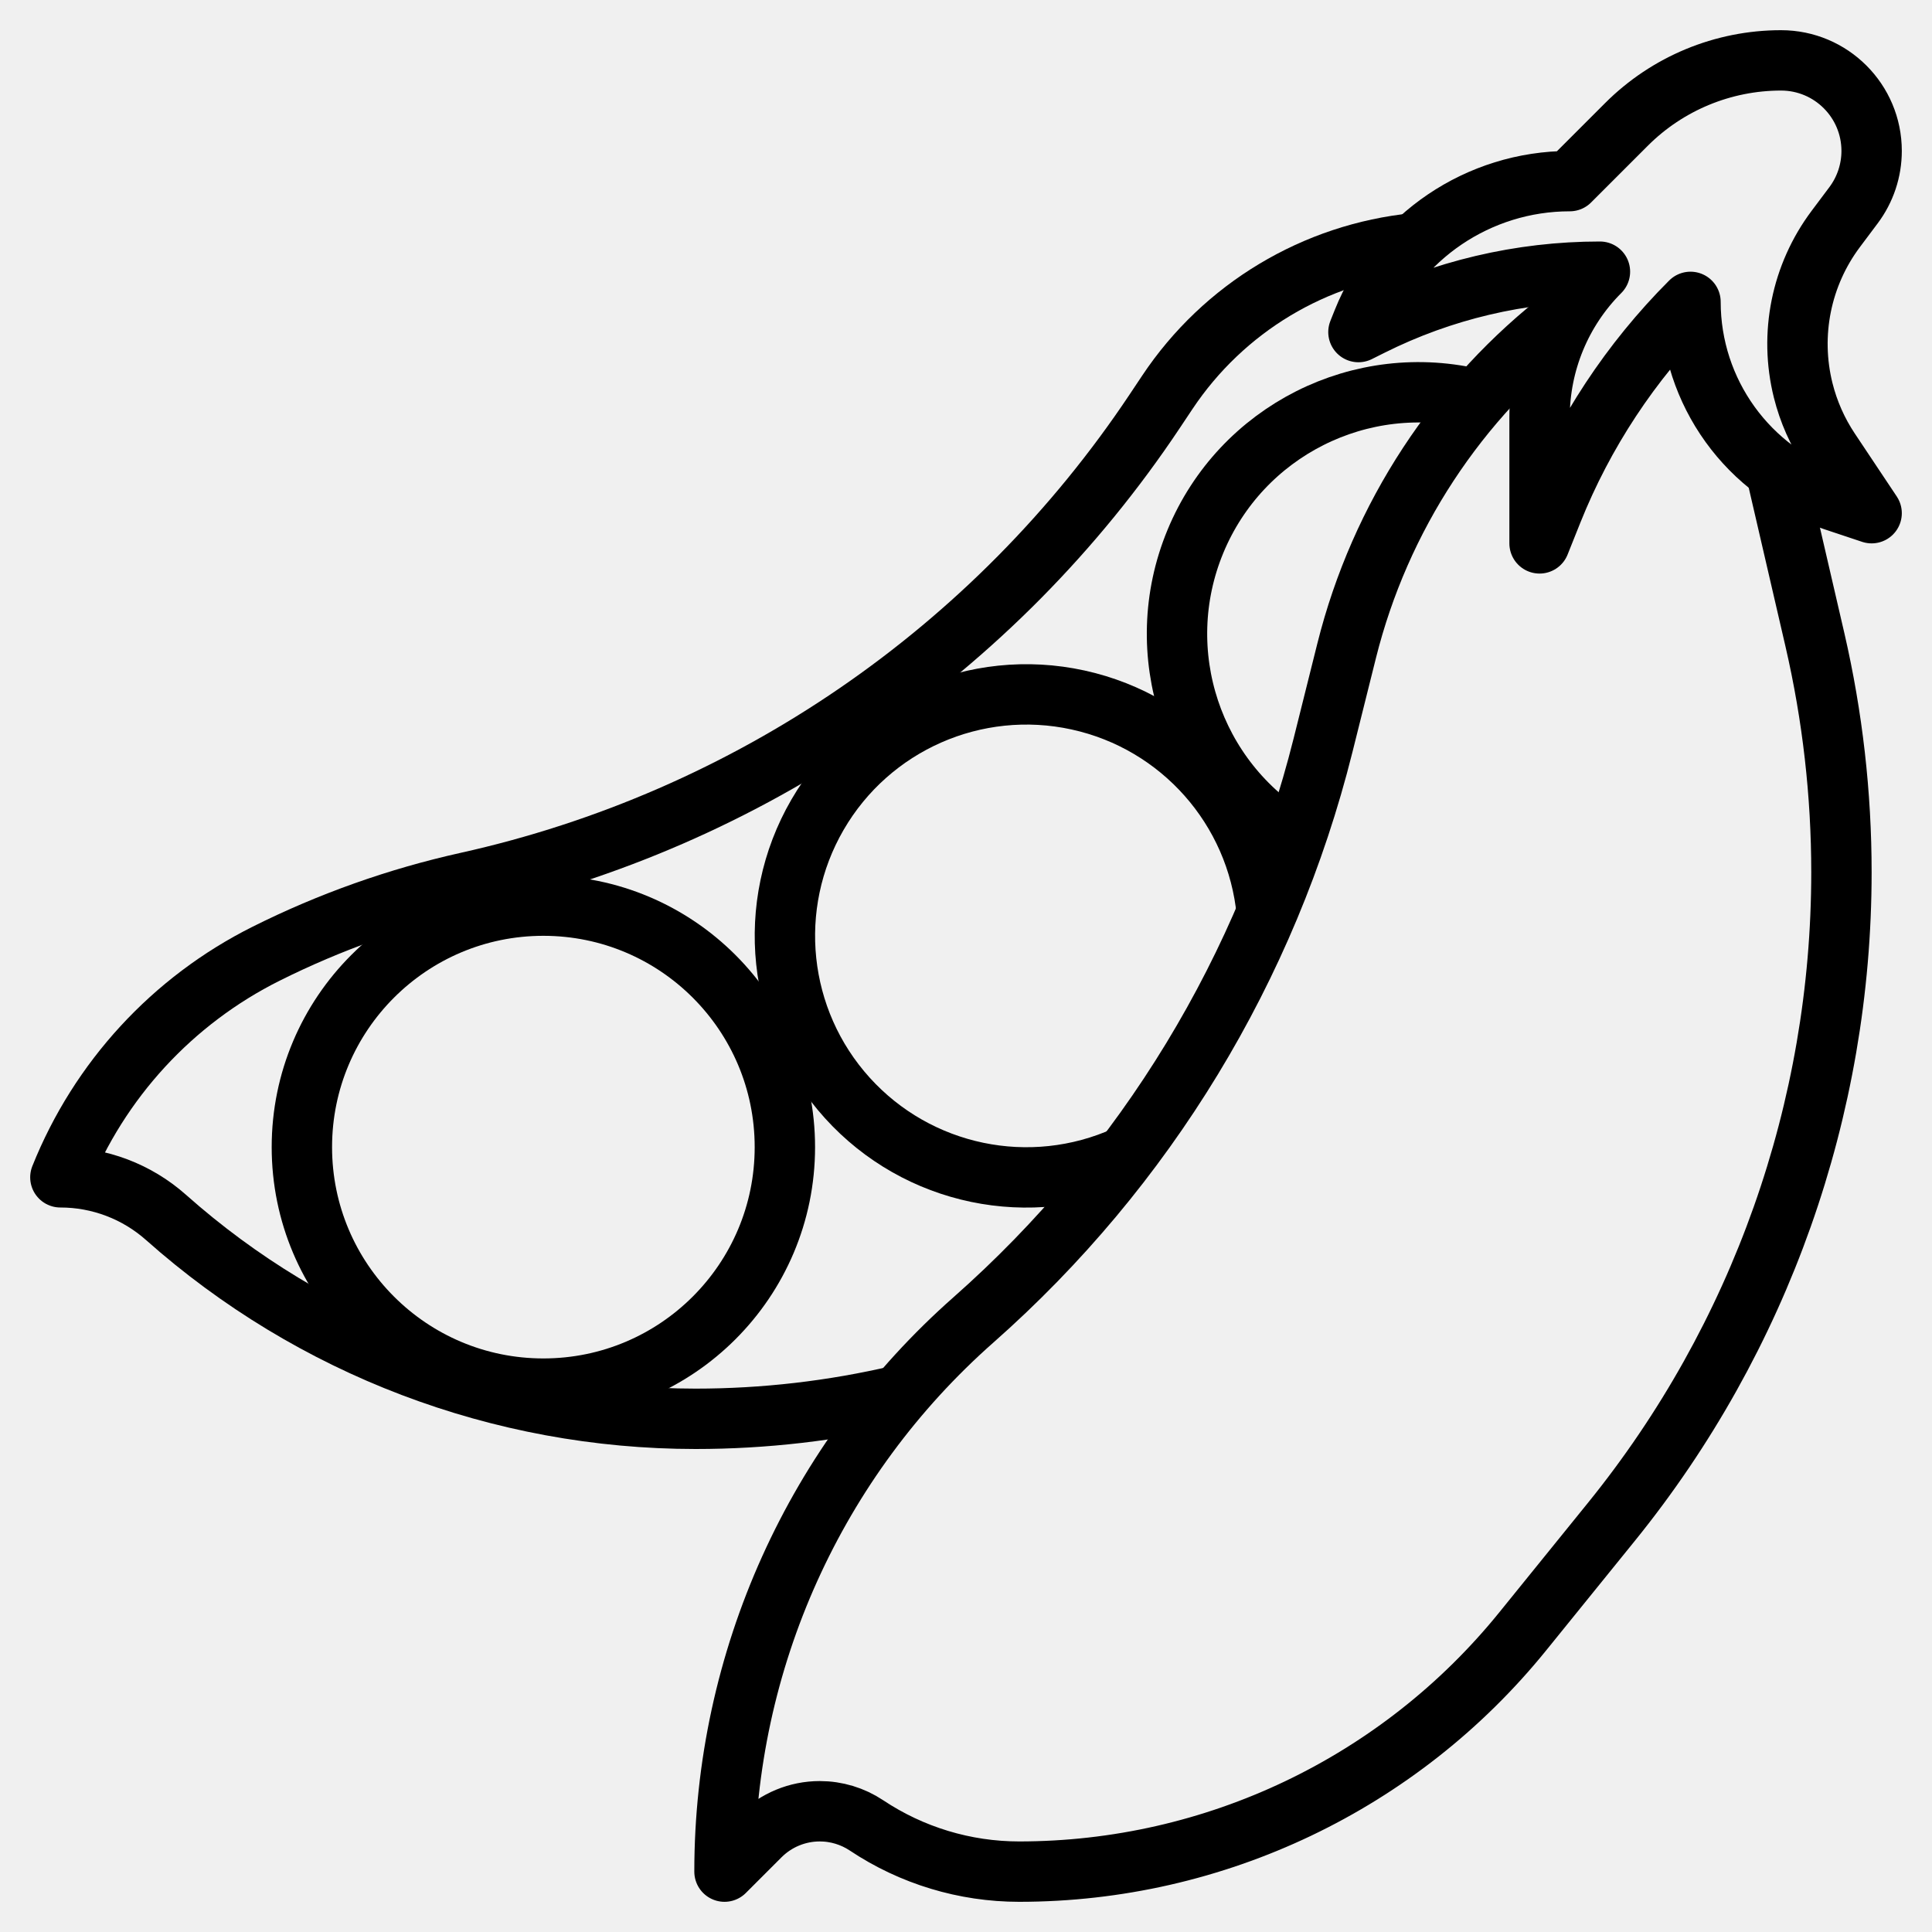
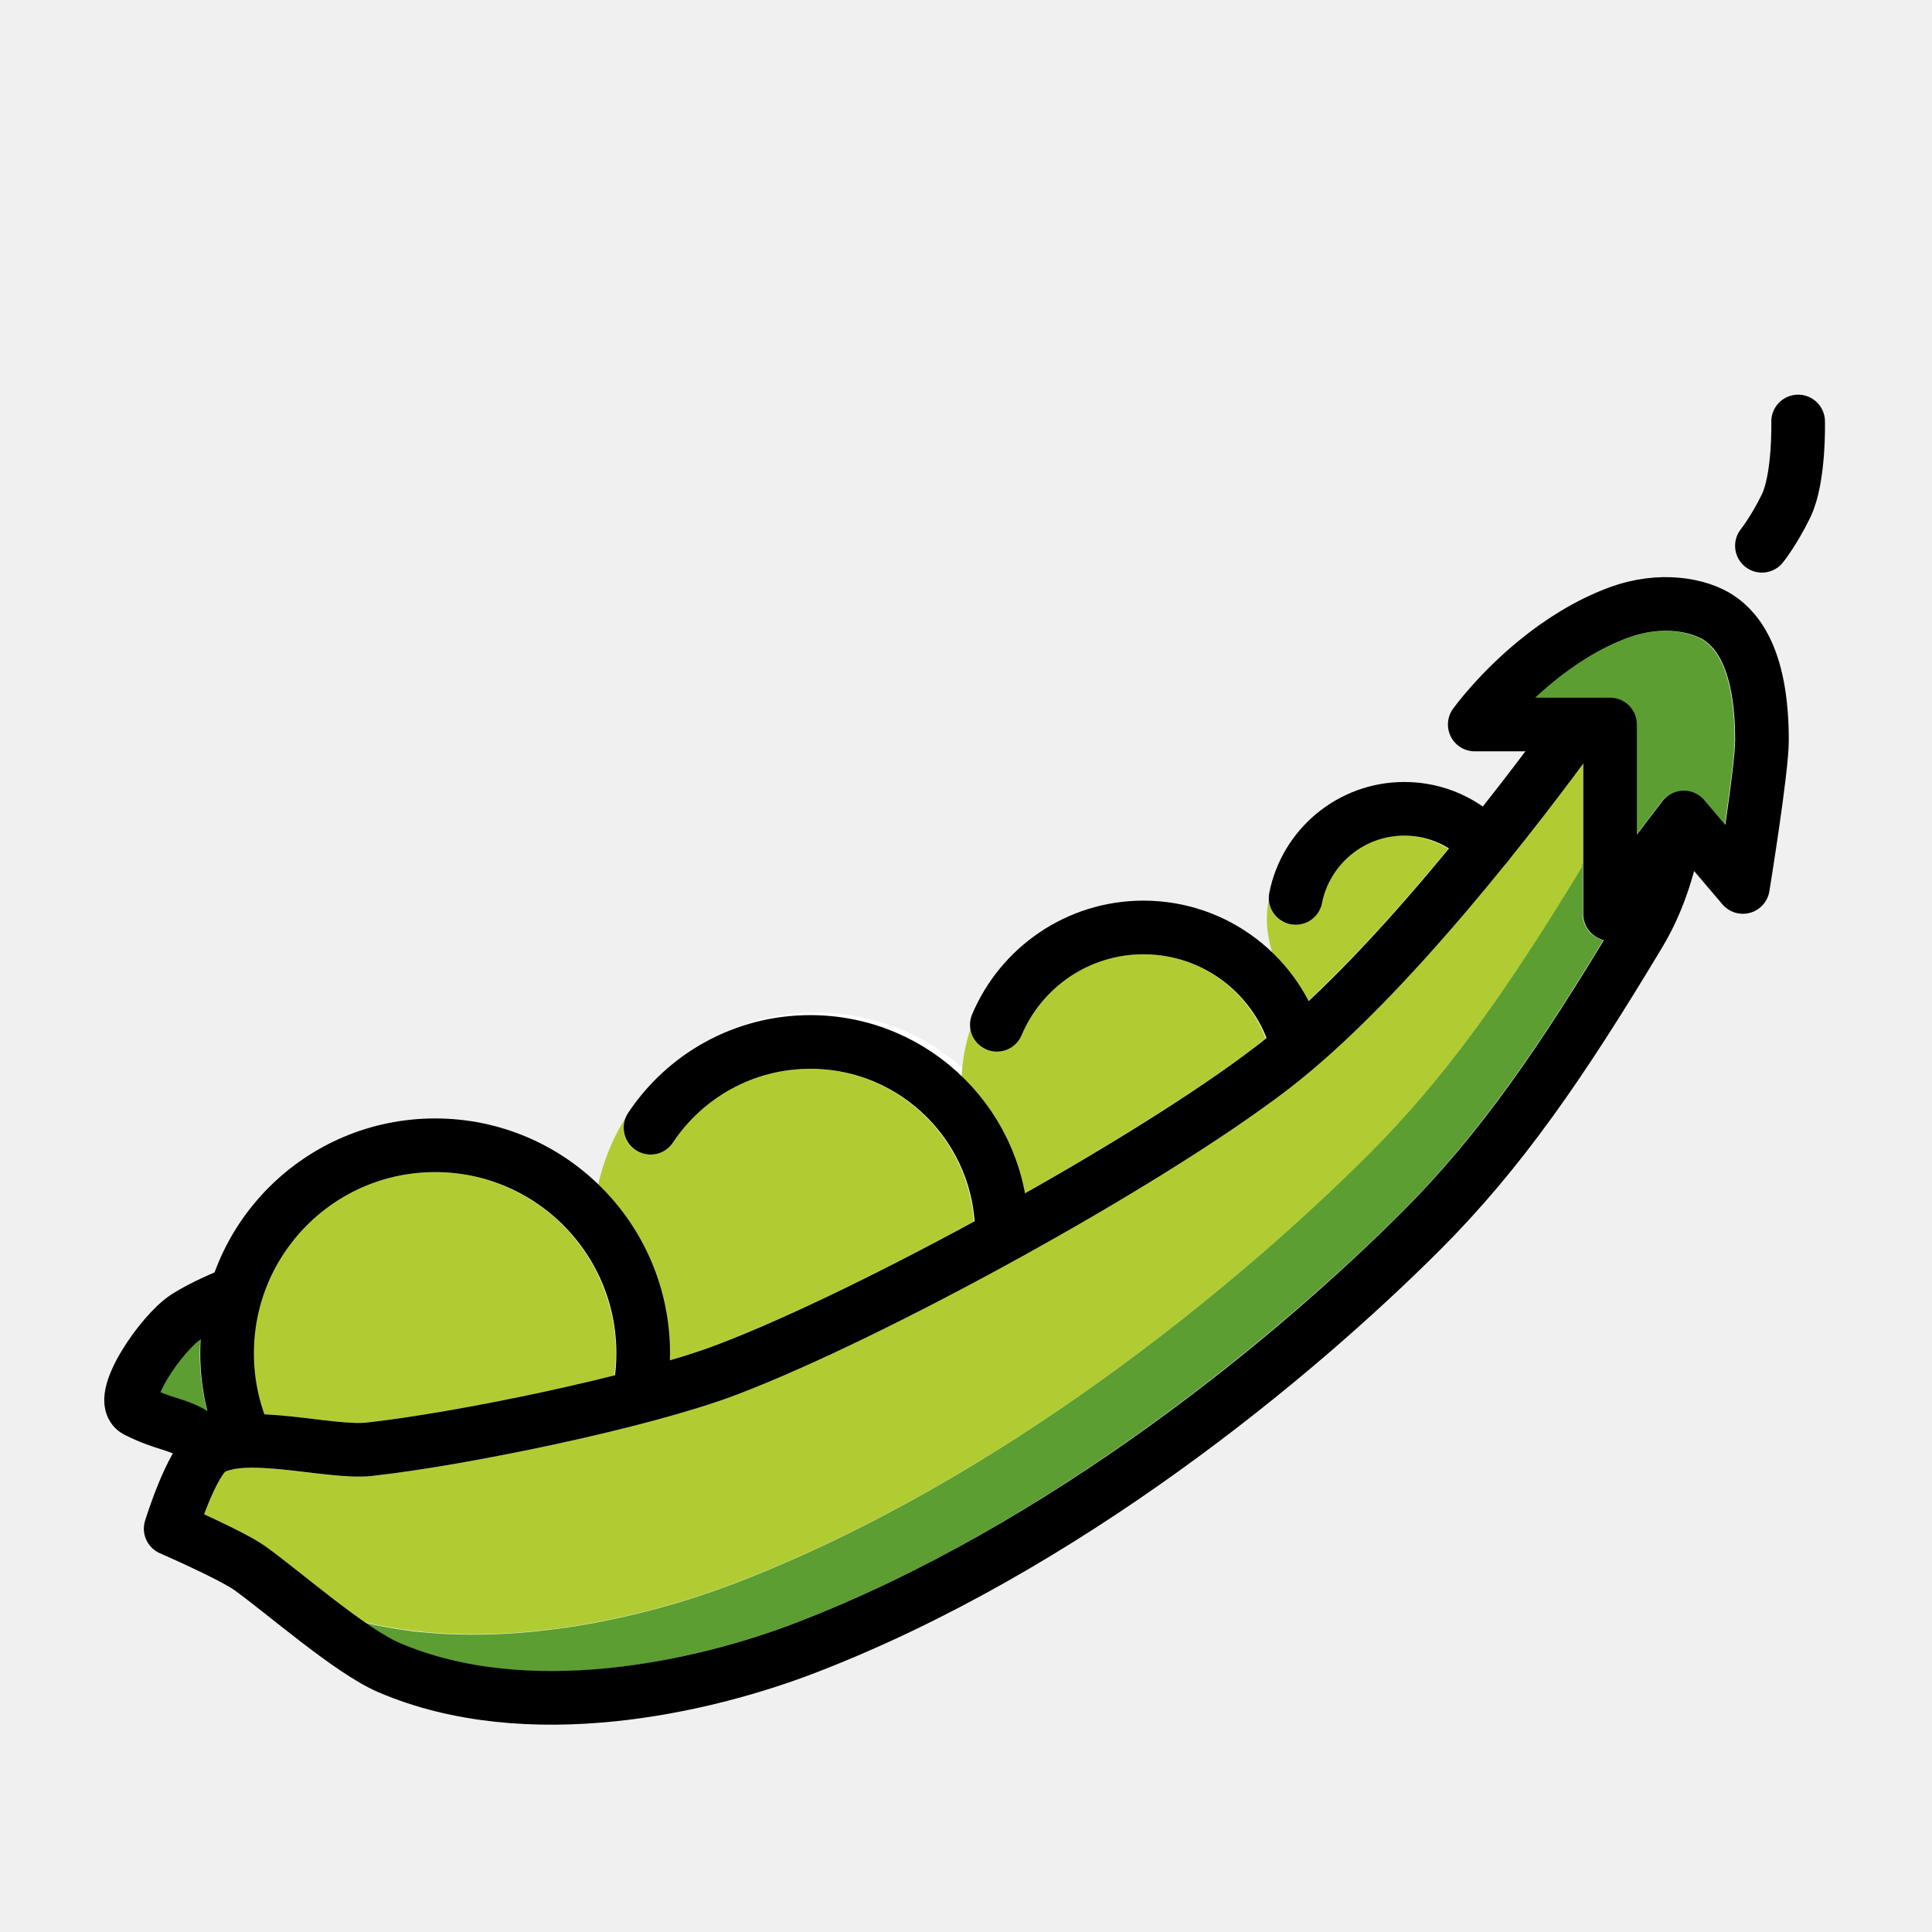
- <svg xmlns="http://www.w3.org/2000/svg" viewBox="0 0 64 64">
-   <g id="Layer_5" data-name="Layer 5">
-     <path d="M52,6h0l1.879-1.879A7.242,7.242,0,0,1,59,2h0a3,3,0,0,1,3,3h0a3,3,0,0,1-.6,1.8l-.586.782a6.349,6.349,0,0,0-1.081,5.351h0a6.349,6.349,0,0,0,.877,1.982L62,17l-1.257-.419A6.937,6.937,0,0,1,56,10h0a20.678,20.678,0,0,0-4.576,6.939L51,18V13.828A6.826,6.826,0,0,1,53,9h0a16.937,16.937,0,0,0-7.578,1.789L45,11l.143-.358A7.386,7.386,0,0,1,52,6Z" style="fill:none;stroke:#000;stroke-linejoin:round;stroke-width:2px" />
-     <path d="M51.9,10.438a20.2,20.2,0,0,0-7.29,11.117l-.78,3.122A37.541,37.541,0,0,1,32.248,43.722h0A24.376,24.376,0,0,0,24,62h0l1.183-1.183A2.79,2.79,0,0,1,27.155,60h0a2.794,2.794,0,0,1,1.548.468h0A9.116,9.116,0,0,0,33.761,62h0a21.461,21.461,0,0,0,16.681-7.958l2.941-3.633A34.194,34.194,0,0,0,61,28.894h0a34.192,34.192,0,0,0-.876-7.689l-1.3-5.615" style="fill:none;stroke:#000;stroke-linejoin:round;stroke-width:2px" />
-     <path d="M46.888,8.055a11.213,11.213,0,0,0-8.216,4.937l-.418.627a37.036,37.036,0,0,1-22.78,15.609h0a28.927,28.927,0,0,0-6.657,2.364h0A14.16,14.16,0,0,0,2,39H2a5.262,5.262,0,0,1,3.5,1.329h0A26.412,26.412,0,0,0,23.042,47h0a29.582,29.582,0,0,0,6.756-.781" style="fill:none;stroke:#000;stroke-linejoin:round;stroke-width:2px" />
-     <circle cx="18" cy="38" r="8" style="fill:none;stroke:#000;stroke-linejoin:round;stroke-width:2px" />
-     <path d="M41.965,30.247A8,8,0,1,0,37.3,38.291" style="fill:none;stroke:#000;stroke-linejoin:round;stroke-width:2px" />
-     <path d="M48.935,13.236a8,8,0,0,0-6.052,14.625" style="fill:none;stroke:#000;stroke-linejoin:round;stroke-width:2px" />
+ <svg xmlns="http://www.w3.org/2000/svg" id="emoji" viewBox="0 0 72 72">
+   <g id="color">
+     <circle cx="30.404" cy="45.998" r="8.263" fill="#fff" />
+     <circle cx="42.612" cy="40.579" r="6.524" fill="#fff" />
+     <circle cx="52.173" cy="34.098" r="4.645" fill="#fff" />
+     <g>
+       <path fill="#b1cc33" d="m48.02,40.571c-4.567,3.518-14.971,9.279-20.613,11.417-3.197,1.212-9.914,2.617-13.559,3.018-.665.074-1.518-.028-2.421-.136-1.033-.124-2.592-.309-3.08-.008-.154.143-.475.808-.763,1.569.77.353,1.823.861,2.302,1.206.381.275.865.657,1.397,1.078.688.544,1.528,1.207,2.285,1.733,4.897,1.181,10.443-.151,13.861-1.466,9.907-3.811,18.767-11.146,23.624-16.003,2.89-2.89,5.158-6.119,7.93-10.687v-3.83c-2.221,2.995-6.882,8.966-10.963,12.108h0Z" />
+       <path fill="#b1cc33" d="m46.8,38.985c.122-.094.246-.2.37-.299-.739-1.877-2.524-3.123-4.571-3.123-1.987,0-3.772,1.184-4.543,3.017-.215.509-.802.744-1.31.533-.331-.14-.529-.44-.582-.77-.186.568-.3,1.167-.329,1.79,1.185,1.15,2.025,2.654,2.341,4.342,3.403-1.925,6.603-3.933,8.625-5.49h0Z" />
+       <path fill="#b1cc33" d="m24.939,50.694c.662-.196,1.263-.391,1.76-.579,2.547-.965,6.088-2.689,9.598-4.599-.235-3.173-2.886-5.685-6.118-5.685-2.062,0-3.977,1.027-5.12,2.749-.306.458-.926.586-1.387.279-.413-.274-.537-.797-.341-1.235-.484.768-.839,1.623-1.043,2.537,1.639,1.592,2.663,3.814,2.663,6.274,0,.087-.01.173-.013.26h0Z" />
+       <path fill="#b1cc33" d="m11.665,52.881c.752.09,1.528.179,1.965.134,2.344-.257,6.131-.974,9.267-1.765.032-.27.054-.542.054-.815,0-3.724-3.029-6.753-6.753-6.753s-6.754,3.029-6.754,6.753c0,.781.141,1.544.401,2.274.591.027,1.209.1,1.819.173Z" />
+       <path fill="#b1cc33" d="m48.749,37.307c1.802-1.688,3.632-3.746,5.223-5.675-.493-.308-1.062-.49-1.653-.49-1.489,0-2.78,1.059-3.07,2.516-.094.477-.512.806-.98.806-.065,0-.13-.006-.195-.019-.475-.094-.785-.513-.786-.979-.038.25-.077.5-.077.761,0,.454.086.884.203,1.3.529.515.987,1.107,1.334,1.78v-0Z" />
+     </g>
+     <g>
+       <path fill="#5c9e31" d="m63.48,23.86c-.444-.295-1.568-.56-2.84-.084v.001c-.922.343-1.846.888-2.746,1.617-.253.206-.488.412-.701.612h2.787c.553,0,1,.447,1,1v4.104l.952-1.247c.184-.24.466-.384.769-.393.315.012.592.121.788.352l.787.926c.196-1.345.366-2.672.366-3.153,0-1.353-.201-3.099-1.162-3.734Z" />
+       <path fill="#5c9e31" d="m58.983,34.066v-1.892c-.009.015-.019.03-.028.046v.093c-2.772,4.568-5.04,7.797-7.93,10.687-4.857,4.857-13.717,12.193-23.624,16.003-2.684,1.032-6.68,2.07-10.644,1.898-.067-.003-.134-.005-.2-.008-.24-.013-.48-.033-.719-.055-.128-.011-.257-.021-.385-.035-.122-.014-.244-.034-.366-.051-.5-.067-.995-.162-1.486-.275.48.332.925.607,1.271.756,5.626,2.411,12.734.033,14.779-.754,10.966-4.218,20.057-12.781,22.581-15.306,2.833-2.834,5.022-6.022,7.525-10.145-.032-.007-.064-.005-.095-.016-.406-.138-.68-.519-.68-.947h0Z" />
+       <path fill="#5c9e31" d="m7.47,49.914c-.004.003-.01.005-.014.008-.487.31-1.239,1.361-1.499,1.963.229.093.42.154.607.213.346.109.702.223,1.148.485.001 0.0.002.001.003.001-.177-.7-.272-1.418-.272-2.147,0-.176.016-.349.026-.523h0Z" />
+     </g>
+   </g>
+   <g id="line">
+     <path fill="none" stroke="#000" stroke-linecap="round" stroke-linejoin="round" stroke-width="2" d="m37.15,38.191c.898-2.131,3.007-3.627,5.465-3.627,2.713,0,5.001,1.823,5.705,4.311" />
+     <path fill="none" stroke="#000" stroke-linecap="round" stroke-linejoin="round" stroke-width="2" d="m24.243,42.027c1.279-1.926,3.468-3.196,5.953-3.196,3.944,0,7.141,3.197,7.141,7.141" />
+     <path fill="none" stroke="#000" stroke-linecap="round" stroke-linejoin="round" stroke-width="2" d="m9.071,53.453c-.392-.928-.609-1.948-.609-3.018,0-4.282,3.471-7.754,7.754-7.754s7.754,3.471,7.754,7.754c0,.407-.031.807-.092,1.197" />
+     <path fill="none" stroke="#000" stroke-linecap="round" stroke-linejoin="round" stroke-width="2" d="m58.729,27.141c-1.992,2.736-6.989,9.315-11.302,12.636-4.609,3.549-14.917,9.212-20.357,11.274-3.188,1.208-9.924,2.587-13.313,2.959-1.47.161-4.659-.778-5.917,0-.703.435-1.479,2.959-1.479,2.959,0,0,2.288.996,2.959,1.479,1.273.917,3.735,3.08,5.178,3.698,5.178,2.219,11.72.727,15.533-.74,9.615-3.698,18.215-10.818,22.929-15.533,2.959-2.959,5.238-6.264,8.136-11.095.679-1.131,1.081-2.401,1.312-3.618" />
+     <path fill="none" stroke="#000" stroke-linecap="round" stroke-linejoin="round" stroke-width="2" d="m65.662,20.339s.45-.561.899-1.484c.503-1.034.45-3.147.45-3.147" />
+     <path fill="none" stroke="#000" stroke-linecap="round" stroke-linejoin="round" stroke-width="2" d="m60.311,22.832c-1.169.435-2.194,1.104-3.026,1.779-1.461,1.185-2.325,2.389-2.325,2.389h5.041v7.06l2.747-3.596,2.204,2.59s.711-4.357.711-5.466c0-2.959-.874-4.081-1.61-4.568-.711-.471-2.155-.778-3.742-.187v-0Z" />
+     <path fill="none" stroke="#000" stroke-linecap="round" stroke-linejoin="round" stroke-width="2" d="m48.285,33.463c.376-1.894,2.047-3.321,4.051-3.321,1.211,0,2.301.522,3.057,1.352" />
+     <path fill="none" stroke="#000" stroke-linecap="round" stroke-linejoin="round" stroke-width="2" d="m8.383,53.796s-.985-.246-1.105-.32c-.733-.449-1.136-.37-2.188-.9-.799-.403.929-2.917,1.85-3.501.464-.294,1.07-.586,1.776-.873" />
  </g>
</svg>
